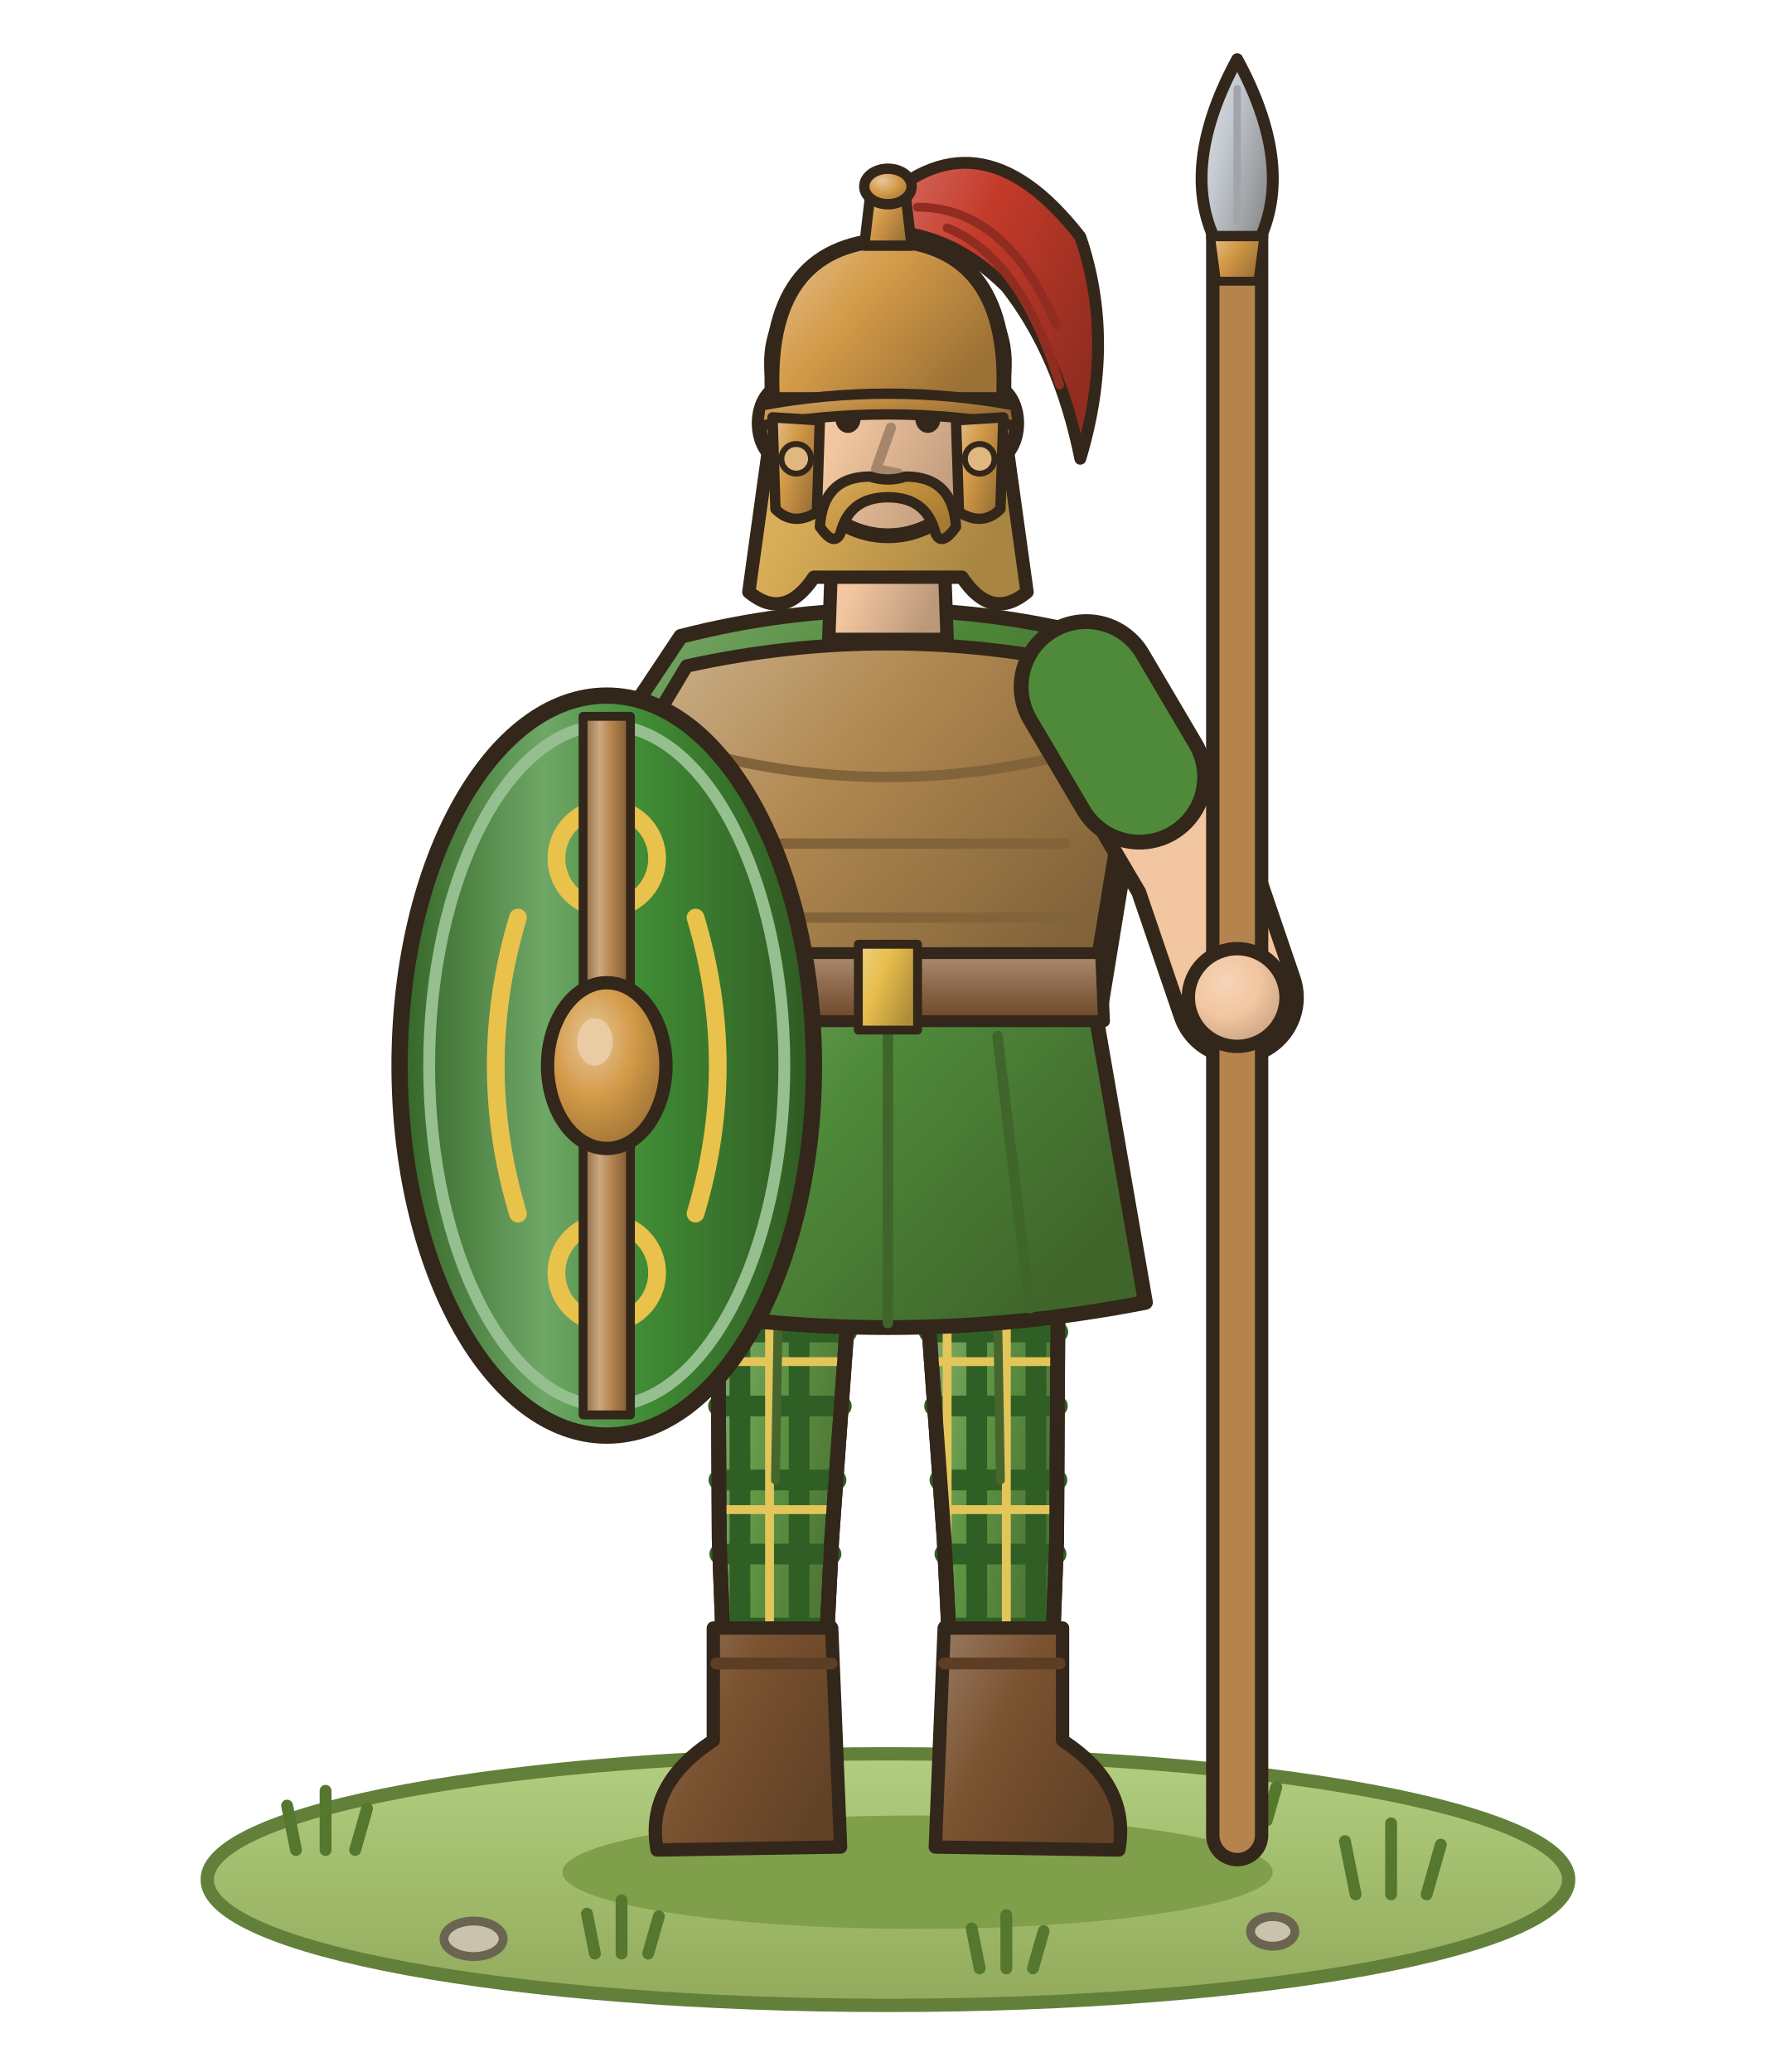
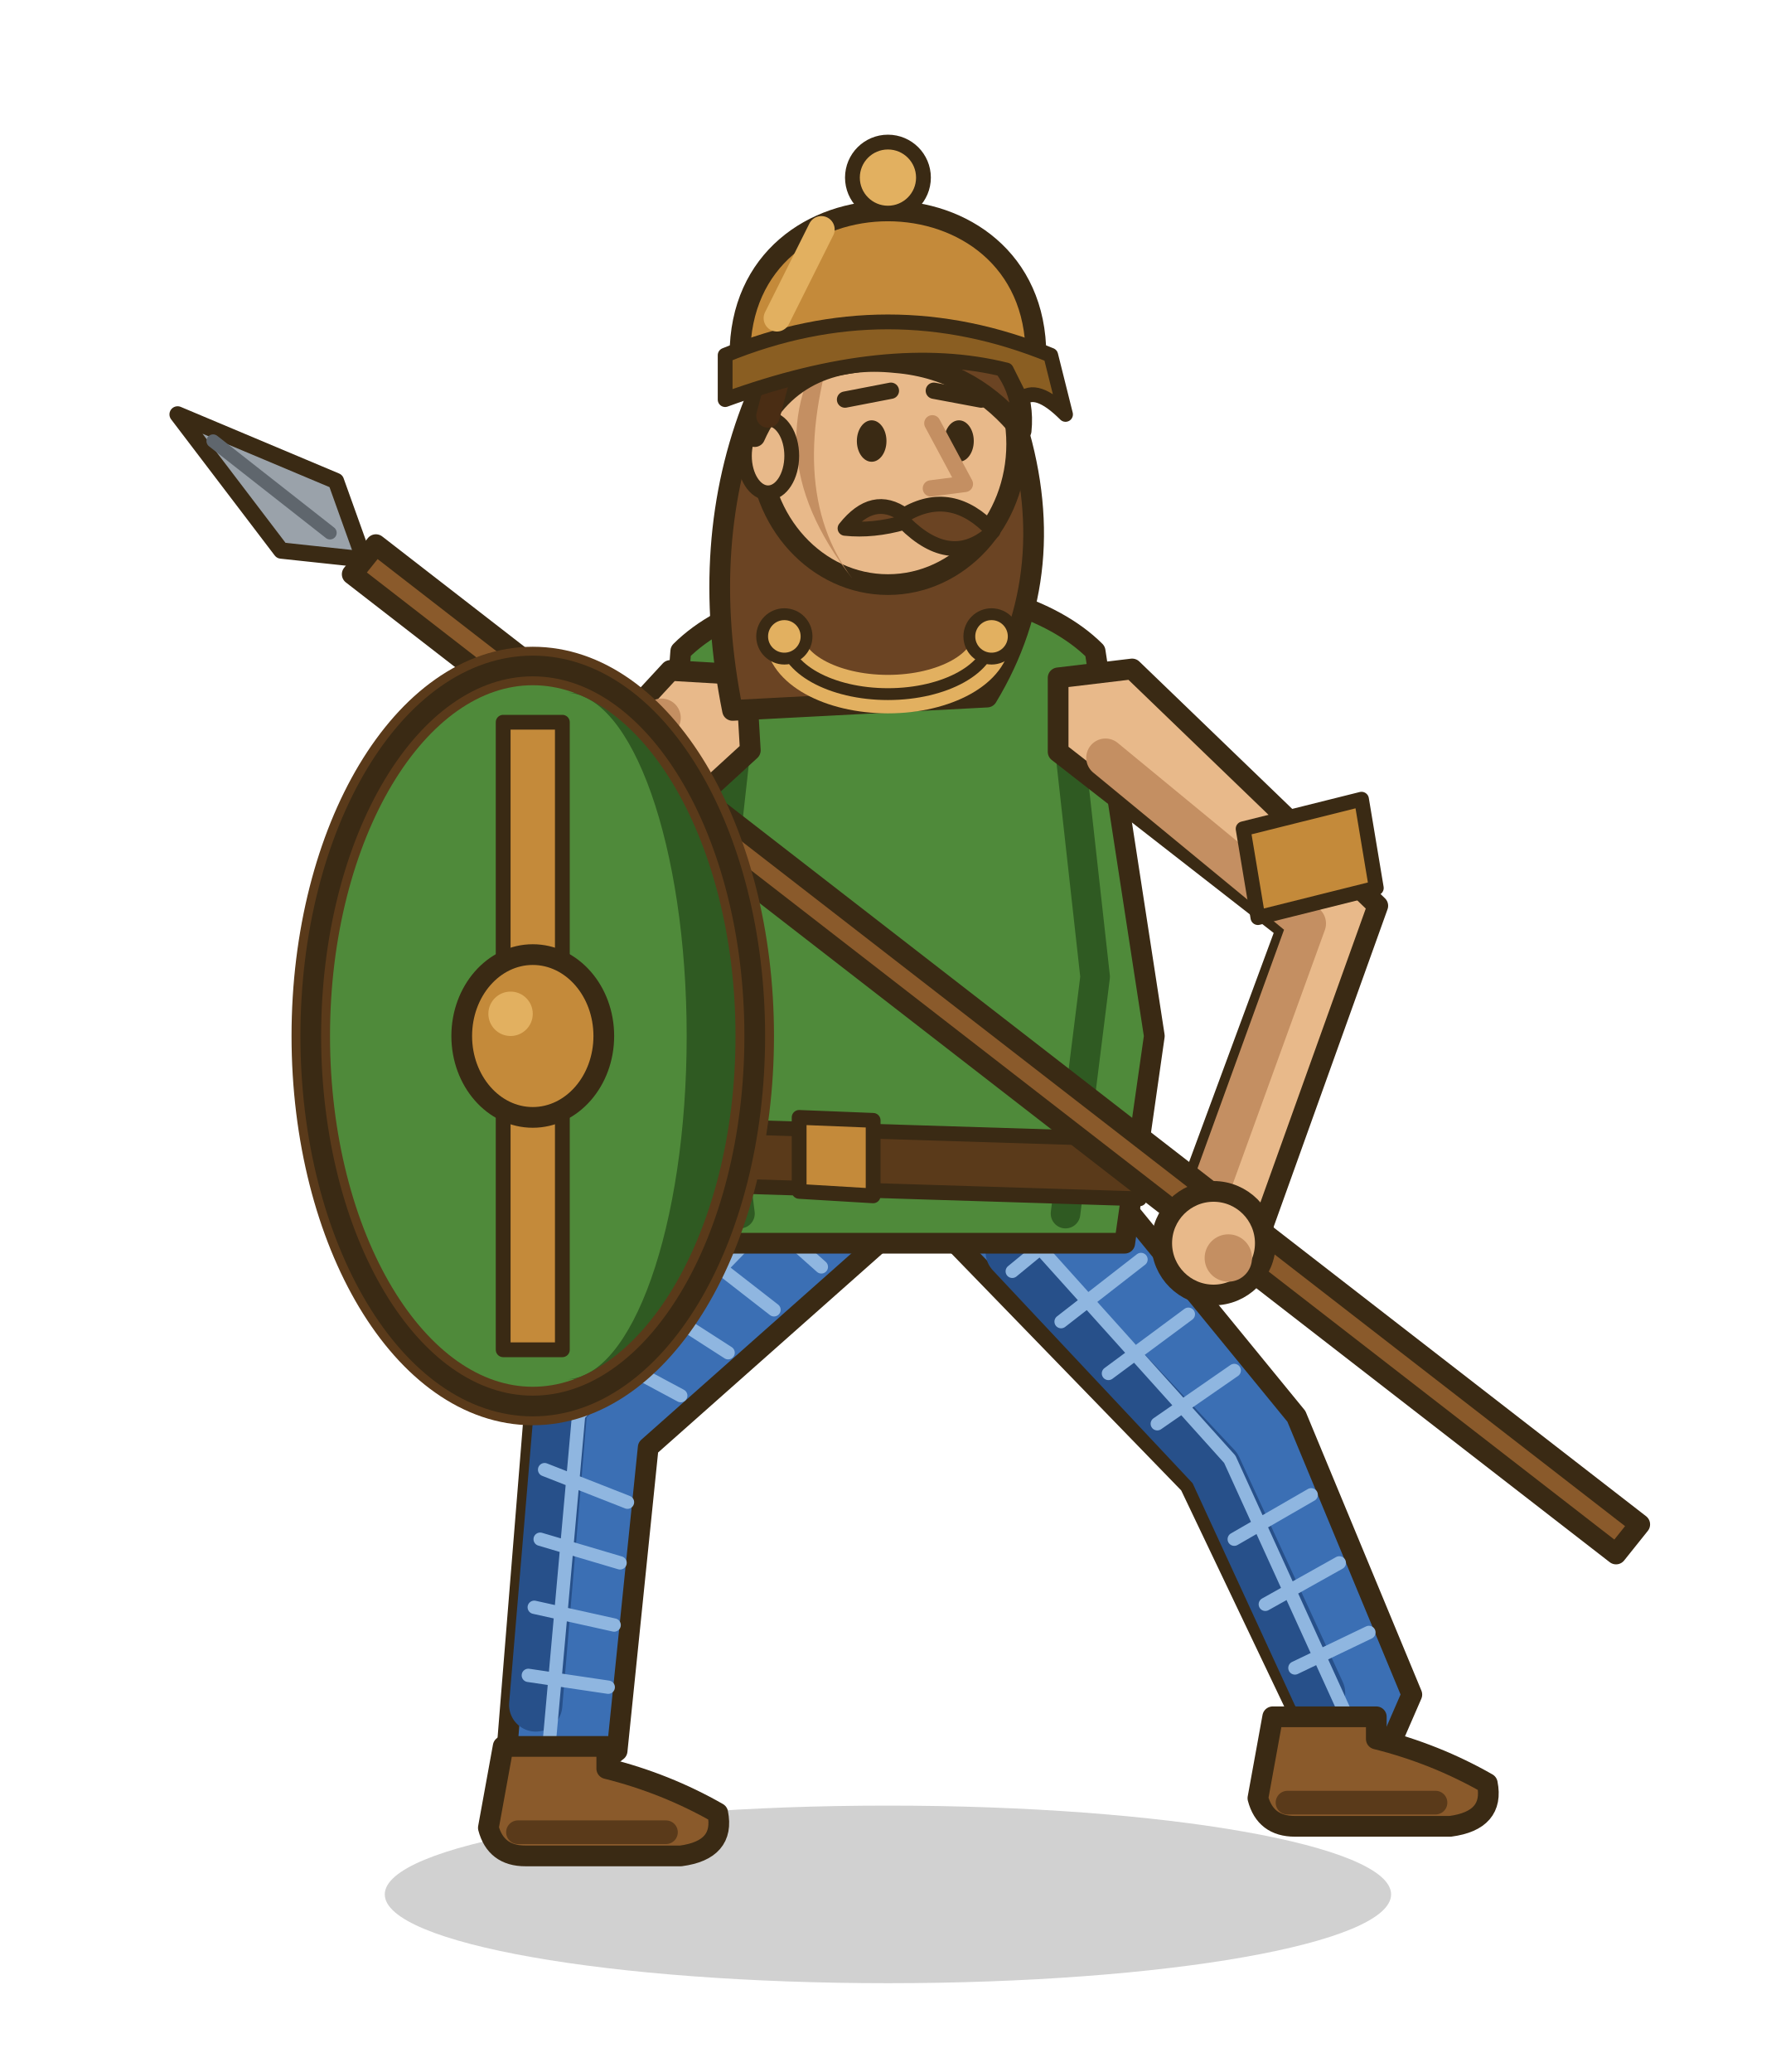
<svg xmlns="http://www.w3.org/2000/svg" viewBox="0 0 120 140">
-   <defs>
-     <linearGradient id="va6c56a" x2="0" y2="1">
-       <stop offset="0" stop-color="#b3ce80" />
-       <stop offset="1" stop-color="#91aa5b" />
-     </linearGradient>
-     <linearGradient id="d5d9442" x1="0" y1="0" x2="1" y2=".6">
-       <stop offset="0" stop-color="#86af71" />
-       <stop offset=".45" stop-color="#5d9442" />
-       <stop offset="1" stop-color="#496c31" />
-     </linearGradient>
-     <linearGradient id="d7a5230" x1="0" y1="0" x2="1" y2=".6">
-       <stop offset="0" stop-color="#9b7d64" />
-       <stop offset=".45" stop-color="#7a5230" />
-       <stop offset="1" stop-color="#624226" />
-     </linearGradient>
-     <linearGradient id="d4f8a3a" x1="0" y1="0" x2="1" y2=".6">
-       <stop offset="0" stop-color="#7ba76b" />
-       <stop offset=".45" stop-color="#4f8a3a" />
-       <stop offset="1" stop-color="#3f652b" />
-     </linearGradient>
-     <linearGradient id="db08850" x1="0" y1="0" x2="1" y2=".6">
-       <stop offset="0" stop-color="#ccb28d" />
-       <stop offset=".45" stop-color="#b08850" />
-       <stop offset="1" stop-color="#83643a" />
-     </linearGradient>
-     <linearGradient id="v8a5a32" x2="0" y2="1">
-       <stop offset="0" stop-color="#ad8c70" />
-       <stop offset="1" stop-color="#6b4526" />
-     </linearGradient>
-     <linearGradient id="de7bd4c" x1="0" y1="0" x2="1" y2=".6">
-       <stop offset="0" stop-color="#eed182" />
-       <stop offset=".45" stop-color="#e7bd4c" />
-       <stop offset="1" stop-color="#ae8d39" />
-     </linearGradient>
-     <linearGradient id="df2c6a0" x1="0" y1="0" x2="1" y2=".6">
-       <stop offset="0" stop-color="#f3ccaa" />
-       <stop offset=".45" stop-color="#f2c6a0" />
-       <stop offset="1" stop-color="#bc987a" />
-     </linearGradient>
-     <linearGradient id="dd8ac56" x1="0" y1="0" x2="1" y2=".6">
-       <stop offset="0" stop-color="#e0bd78" />
-       <stop offset=".45" stop-color="#d8ac56" />
-       <stop offset="1" stop-color="#a88542" />
-     </linearGradient>
-     <linearGradient id="dc8963e" x1="0" y1="0" x2="1" y2=".6">
-       <stop offset="0" stop-color="#d6b06e" />
-       <stop offset=".45" stop-color="#c8963e" />
-       <stop offset="1" stop-color="#a57b33" />
-     </linearGradient>
-     <linearGradient id="dc43a2a" x1="0" y1="0" x2="1" y2=".6">
-       <stop offset="0" stop-color="#d6756a" />
-       <stop offset=".45" stop-color="#c43a2a" />
-       <stop offset="1" stop-color="#912d20" />
-     </linearGradient>
-     <linearGradient id="dd39a48" x1="0" y1="0" x2="1" y2=".6">
-       <stop offset="0" stop-color="#e5c291" />
-       <stop offset=".45" stop-color="#d39a48" />
-       <stop offset="1" stop-color="#9c7135" />
-     </linearGradient>
-     <linearGradient id="dc08c42" x1="0" y1="0" x2="1" y2=".6">
-       <stop offset="0" stop-color="#d3ae7b" />
-       <stop offset=".45" stop-color="#c08c42" />
-       <stop offset="1" stop-color="#926932" />
-     </linearGradient>
-     <radialGradient id="rd39a48" cx=".38" cy=".34" r=".7">
-       <stop offset="0" stop-color="#e7c79a" />
-       <stop offset=".5" stop-color="#d39a48" />
-       <stop offset="1" stop-color="#9f7336" />
-     </radialGradient>
-     <linearGradient id="dc3c9d0" x1="0" y1="0" x2="1" y2=".6">
-       <stop offset="0" stop-color="#e1e4e8" />
-       <stop offset=".45" stop-color="#c3c9d0" />
-       <stop offset="1" stop-color="#909294" />
-     </linearGradient>
-     <radialGradient id="rf2c6a0" cx=".38" cy=".34" r=".7">
-       <stop offset="0" stop-color="#f5d4b8" />
-       <stop offset=".5" stop-color="#f2c6a0" />
-       <stop offset="1" stop-color="#c7a282" />
-     </radialGradient>
-     <linearGradient id="s3f8a34">
-       <stop offset="0" stop-color="#346527" />
-       <stop offset=".35" stop-color="#6fa767" />
-       <stop offset=".6" stop-color="#3f8a34" />
-       <stop offset="1" stop-color="#305922" />
-     </linearGradient>
-     <linearGradient id="sb5834d">
-       <stop offset="0" stop-color="#8a633a" />
-       <stop offset=".35" stop-color="#cba882" />
-       <stop offset=".6" stop-color="#b5834d" />
-       <stop offset="1" stop-color="#7a5733" />
-     </linearGradient>
-   </defs>
-   <g stroke="#33261a" stroke-width="1" stroke-linejoin="round" stroke-linecap="round">
-     <ellipse cx="60" cy="127" rx="46" ry="8.5" fill="url(#va6c56a)" stroke="#62803a" stroke-width=".9" />
-     <ellipse cx="62" cy="126.5" rx="24" ry="3.83" fill="#7f9f4a" stroke="none" />
-     <path d="M20,125 19.4,122M22,125 22,121M24,125 24.8,122.2" fill="none" stroke="#55772e" stroke-width=".8" />
-     <path d="M91.6,128 90.88,124.4M94,128 94,123.2M96.4,128 97.36,124.64" fill="none" stroke="#55772e" stroke-width=".8" />
-     <path d="M40.2,132 39.66,129.3M42,132 42,128.4M43.8,132 44.52,129.48" fill="none" stroke="#55772e" stroke-width=".8" />
-     <path d="M82.4,123 81.92,120.6M84,123 84,119.8M85.6,123 86.24,120.76" fill="none" stroke="#55772e" stroke-width=".8" />
-     <path d="M66.2,133 65.66,130.3M68,133 68,129.4M69.8,133 70.52,130.48" fill="none" stroke="#55772e" stroke-width=".8" />
-     <ellipse cx="32" cy="131" rx="2" ry="1.2" fill="#c9c2ad" stroke="#6b6450" stroke-width=".6" />
-     <ellipse cx="86" cy="130.5" rx="1.5" ry="1" fill="#c9c2ad" stroke="#6b6450" stroke-width=".6" />
-     <path d="M48.5,86 57.5,86 56.2,104 55.4,120 49.2,120 48.6,104Z" fill="url(#d5d9442)" />
-     <path d="M71.5,86 62.5,86 63.8,104 64.6,120 70.8,120 71.4,104Z" fill="url(#d5d9442)" />
-     <path d="M50,86 50,120M54,86 54,120M66,86 66,120M70,86 70,120M48.52,90 57.21,90M62.79,90 71.48,90M48.55,95 56.85,95M63.15,95 71.45,95M48.58,100 56.49,100M63.51,100 71.42,100M48.64,105 56.15,105M63.85,105 71.36,105M48.83,110 55.9,110M64.1,110 71.17,110M49.01,115 55.65,115M64.35,115 70.99,115M49.2,120 55.4,120M64.6,120 70.8,120" fill="none" stroke="#2f5f24" stroke-width="1.4" />
-     <path d="M52,86 52,120M64,86 64,108M68,86 68,120M48.53,92 57.07,92M62.93,92 71.47,92M48.59,102 56.34,102M63.66,102 71.41,102M48.9,112 55.8,112M64.2,112 71.1,112" fill="none" stroke="#e3c55a" stroke-width=".6" />
-     <path d="M48.5,86 57.5,86 56.2,104 55.4,120 49.2,120 48.6,104ZM71.5,86 62.5,86 63.8,104 64.6,120 70.8,120 71.4,104Z" fill="none" />
-     <path d="M52.6,88 52.4,100M67.4,88 67.6,100" fill="none" stroke="#46662e" stroke-width=".6" />
-     <path d="M48.2,110 56.2,110 56.8,124.8 44.4,125Q43.6,120.6 48.2,117.6Z" fill="url(#d7a5230)" stroke-width=".9" />
-     <path d="M71.8,110 63.8,110 63.2,124.8 75.6,125Q76.4,120.6 71.8,117.6Z" fill="url(#d7a5230)" stroke-width=".9" />
-     <path d="M48.4,112.4H56.2M63.8,112.4H71.6" fill="none" stroke="#5d3e24" stroke-width=".8" />
-     <path d="M46.4,66 73.6,66 77.4,88Q60,91.4 42.6,88Z" fill="url(#d4f8a3a)" />
-     <path d="M52.6,70 50.6,88.4M60,70V89.4M67.4,70 69.6,88.4" fill="none" stroke="#3f652b" stroke-width=".7" />
-     <path d="M46,43Q60,39.4 74,43L77.6,48.4 74.4,68 45.6,68 42.4,48.4Z" fill="url(#d4f8a3a)" />
-     <path d="M46.4,45Q60,42 73.6,45L76.6,50 73.8,67 46.2,67 43.4,50Z" fill="url(#db08850)" stroke-width=".9" />
-     <path d="M48,51Q60,54 72,51M48,57H72M48,62H72" fill="none" stroke="#83643a" stroke-width=".7" />
-     <path d="M45.6,64.4 74.4,64.4 74.6,69 45.4,69Z" fill="url(#v8a5a32)" stroke-width=".8" />
-     <path d="M58,63.8 62,63.8 62,69.6 58,69.6Z" fill="url(#de7bd4c)" stroke-width=".6" />
-     <path d="M56.4,32 63.6,32 64,43.2 56,43.2Z" fill="url(#df2c6a0)" stroke-width=".9" />
-     <g transform="translate(60,28)">
-       <path d="M-7.6,-1Q-9.5,-9 0,-9.6 9.5,-9 7.6,-1L9.4,12Q7,14 5,11L-5,11Q-7,14-9.4,12Z" fill="url(#dd8ac56)" stroke-width=".9" />
-       <ellipse cx="-7" cy=".6" rx="1.7" ry="2.5" fill="#f2c6a0" />
-       <ellipse cx="7" cy=".6" rx="1.7" ry="2.5" fill="#f2c6a0" />
-       <ellipse rx="7" ry="8.2" fill="url(#df2c6a0)" />
-       <path d="M-4.5,-1.9-1.5,-1.3M4.5,-1.9 1.5,-1.3" fill="none" stroke="#5a3a20" stroke-width=".9" />
-       <ellipse cx="-2.7" cy=".3" rx=".85" ry=".95" fill="#33261a" stroke="none" />
-       <ellipse cx="2.7" cy=".3" rx=".85" ry=".95" fill="#33261a" stroke="none" />
-       <path d="M.2,.9-.8,3.7 .7,4" fill="none" stroke="#a6866b" stroke-width=".7" />
-       <path d="M-4.6,7.6Q-4.4,4.2-1.2,4.2 0,4.6 1.2,4.2 4.4,4.2 4.6,7.6 3.6,9 3.2,8 2.6,5.6 0,5.6-2.6,5.6-3.2,8-3.6,9-4.6,7.6Z" fill="url(#dc8963e)" stroke-width=".7" />
-       <path d="M-7.4,0Q-8,-9.4 0,-9.4 8,-9.4 7.4,0 6.6,-5 3,-5.6 0,-4.4-3,-5.6-6.6,-5-7.4,0Z" fill="url(#dd8ac56)" stroke-width=".9" />
-       <path d="M-1,-13.8Q6,-21 13,-12 15.4,-5 13,3 11.6,-4 8,-8.6 4,-12.6-1,-12.4Z" fill="url(#dc43a2a)" stroke-width=".8" />
-       <path d="M2,-14Q8,-14 11.4,-6M4,-12.6Q9,-10.6 11.6,-2" fill="none" stroke="#912d20" stroke-width=".6" />
-       <path d="M-7.8,-1Q-8.4,-11.4 0,-11.8 8.4,-11.4 7.8,-1Z" fill="url(#dd39a48)" />
-       <path d="M-8.6,-.6Q0,-2.2 8.6,-.6L8.8,.8Q0,-.8-8.8,.8Z" fill="url(#dc08c42)" stroke-width=".7" />
-       <path d="M-1.6,-11.4 1.6,-11.4 1.2,-14.8-1.2,-14.8Z" fill="url(#dd39a48)" stroke-width=".7" />
-       <ellipse cx="0" cy="-15.4" rx="1.6" ry="1.2" fill="url(#rd39a48)" stroke-width=".7" />
-       <path d="M-7.8,.2-4.6,.4-4.8,6.6Q-6.4,7.6-7.6,6.4Z" fill="url(#dd39a48)" stroke-width=".7" />
-       <path d="M7.8,.2 4.6,.4 4.8,6.6Q6.4,7.6 7.6,6.4Z" fill="url(#dd39a48)" stroke-width=".7" />
-       <circle cx="-6.2" cy="3" r="1" fill="#e0b87f" stroke-width=".4" />
-       <circle cx="6.2" cy="3" r="1" fill="#e0b87f" stroke-width=".4" />
-     </g>
-     <path d="M73.4,46.4 80.6,58.6 83.6,67.4" fill="none" stroke-width="9" />
-     <path d="M73.4,46.4 80.6,58.6 83.6,67.4" fill="none" stroke="#f2c6a0" stroke-width="7" />
-     <path d="M73.4,46.4 77,52.5" fill="none" stroke-width="9.8" />
-     <path d="M73.4,46.4 77,52.5" fill="none" stroke="#4f8a3a" stroke-width="7.8" />
-     <path d="M83.6,124 83.6,14" fill="none" stroke-width="4.2" />
-     <path d="M83.6,124 83.6,14" fill="none" stroke="#b5834d" stroke-width="2.4" />
-     <path d="M83.6,4Q87.4,11 85.2,16L82,16Q79.8,11 83.6,4Z" fill="url(#dc3c9d0)" stroke-width=".8" />
-     <path d="M83.6,6V15" fill="none" stroke="#a1a4a8" stroke-width=".5" />
-     <path d="M81.8,16 85.4,16 85,19 82.2,19Z" fill="url(#dd39a48)" stroke-width=".6" />
-     <circle cx="83.6" cy="67.4" r="3.3" fill="url(#rf2c6a0)" stroke-width=".9" />
-     <g transform="translate(41,72)">
-       <ellipse rx="14" ry="25" fill="url(#s3f8a34)" stroke-width="1.1" />
-       <ellipse rx="12" ry="23" fill="none" stroke="#95bf8f" stroke-width=".8" />
-       <circle cx="0" cy="-14" r="3.4" fill="none" stroke="#e9c24c" stroke-width="1.2" />
-       <circle cx="0" cy="14" r="3.4" fill="none" stroke="#e9c24c" stroke-width="1.2" />
-       <path d="M-6,-10Q-9,0-6,10M6,-10Q9,0 6,10" fill="none" stroke="#e9c24c" stroke-width="1.2" />
-       <path d="M-1.6,-23.6 1.6,-23.6 1.6,23.6-1.6,23.6Z" fill="url(#sb5834d)" stroke-width=".6" />
-       <ellipse rx="4" ry="5.6" fill="url(#rd39a48)" stroke-width=".9" />
-       <ellipse cx="-.8" cy="-1.6" rx="1.2" ry="1.6" fill="#e9cca4" stroke="none" />
-     </g>
+   <ellipse cx="60" cy="128" rx="34" ry="6" fill="#000" fill-opacity=".18" />
+   <g stroke="#3a2a14" stroke-width="1.4" stroke-linejoin="round" stroke-linecap="round">
+     <polygon points="59.3,76.7 52.3,76.3 36.2,94.2 34.3,117.7 37.7,121.4 41.7,118.3 43.8,97.8 59.7,83.7" fill="#3b6fb4" />
+     <path d="M51.5,80.7 L37.9,95 L36.2,115.2" fill="none" stroke="#27508a" stroke-width="3.6" />
+     <path d="M50.1,80.8 L55.5,85.6 M46.9,84.3 L52.3,88.5 M43.6,87.8 L49.2,91.4 M40.4,91.3 L46,94.3 M36.8,99.3 L42.4,101.5 M36.5,104 L41.9,105.6 M36.1,108.6 L41.5,109.8 M35.7,113.2 L41.1,114 M55.1,79.1 L39.1,95.6 L37.1,117.9" fill="none" stroke="#8fb6e0" stroke-width="0.9" />
+     <path d="M41,118 L34,118 L33,123.5 Q33.5,125.4 35.5,125.4 L46,125.4 Q49,125 48.5,122.5 Q45,120.5 41,119.5 Z" fill="#8a5a2b" />
+     <path d="M45,123.8 L35,123.8" fill="none" stroke="#5a3a1a" stroke-width="1.6" />
+     <polygon points="64.9,76.5 64.1,83.5 80.4,100.3 88.6,117.5 93.4,119.1 95.4,114.5 87.6,95.7 71.9,76.5" fill="#3b6fb4" />
+     <path d="M68.4,84.6 L82.1,99.2 L89.1,114.4" fill="none" stroke="#27508a" stroke-width="3.6" />
+     <path d="M68.4,85.9 L74,81.3 M71.7,89.3 L77.1,85.1 M74.9,92.8 L80.3,88.8 M78.2,96.2 L83.4,92.6 M83.4,104 L88.6,101 M85.5,108.4 L90.5,105.6 M87.5,112.7 L92.5,110.3 M67.1,80.8 L83.1,98.6 L91.2,116.4" fill="none" stroke="#8fb6e0" stroke-width="0.9" />
+     <path d="M93,116 L86,116 L85,121.5 Q85.5,123.4 87.5,123.4 L98,123.4 Q101,123 100.5,120.5 Q97,118.5 93,117.5 Z" fill="#8a5a2b" />
+     <path d="M97,121.8 L87,121.8" fill="none" stroke="#5a3a1a" stroke-width="1.6" />
+     <path d="M46,44 C52,38 68,38 74,44 L78,70 L76,84 L46,84 L44,70 Z" fill="#4f8a3a" />
+     <path d="M50,48 L48,66 L50,82" fill="none" stroke="#2f5a22" stroke-width="2" />
+     <path d="M72,48 L74,66 L72,82" fill="none" stroke="#2f5a22" stroke-width="2" />
+     <polygon points="45,76 77,77 77,81 45,80" fill="#5a3a1a" stroke-width="1" />
+     <polygon points="54,75.5 59,75.7 59,80.8 54,80.5" fill="#c48a3a" stroke-width="1" />
+     <polygon points="71.5,45.8 71.5,50.8 86.9,62.8 79.4,83.1 81.2,86.3 84.6,84.9 93.1,61.2 76.5,45.2" fill="#e8b98a" />
+     <path d="M74.7,51.2 L88.3,62.4 L81.3,81.7" fill="none" stroke="#c48f62" stroke-width="2.6" />
+     <polygon points="110.8,103 25.4,36.8 23.8,38.8 109.2,105" fill="#8a5a2b" />
+     <polygon points="12,28 22.7,32.5 24.6,37.8 19,37.2" fill="#9aa2aa" stroke-width="1.1" />
+     <path d="M22.3,36 L14.4,29.8" fill="none" stroke="#5f666d" stroke-width="0.9" />
+     <circle cx="82" cy="84" r="3.5" fill="#e8b98a" />
+     <circle cx="83" cy="85" r="1.6" fill="#c48f62" stroke="none" />
+     <path d="M84,56 L92,54 L93,60 L85,62 Z" fill="#c48a3a" stroke-width="1" />
+     <polygon points="50.4,45.6 45.3,45.3 33.1,58.5 31.3,69.5 33.5,72.4 36.7,70.5 38.9,61.5 50.7,50.7" fill="#e8b98a" />
+     <path d="M44.7,48.5 L34.5,59.2 L32.9,67.8" fill="none" stroke="#c48f62" stroke-width="2.6" />
+     <ellipse cx="36" cy="70" rx="15" ry="25" fill="#4f8a3a" />
+     <path d="M38.2,46.8 A12.8,23.2 0 0 1 38.2,93.2 A8.2,23.2 0 0 0 38.2,46.8 Z" fill="#2f5a22" stroke="none" />
+     <path d="M34,48.8 L38,48.8 L38,91.2 L34,91.2 Z" fill="#c48a3a" stroke-width="1" />
+     <ellipse cx="36" cy="70" rx="15" ry="25" fill="none" stroke="#5a3a1a" stroke-width="2.6" />
+     <ellipse cx="36" cy="70" rx="15" ry="25" fill="none" />
+     <ellipse cx="36" cy="70" rx="4.8" ry="5.5" fill="#c48a3a" />
+     <circle cx="34.5" cy="68.5" r="1.5" fill="#e2b060" stroke="none" />
+     <path d="M68.5,28.1 Q71.9,38.5 66.7,47.1 L49.5,48 Q47.2,36.6 51,27.1 Z" fill="#6b4423" />
+     <ellipse cx="60" cy="30" rx="8.7" ry="9.5" fill="#e8b98a" />
+     <path d="M56.7,21.9 Q50.5,30 57.6,39.1 Q52.9,32.9 56.7,21.9 Z" fill="#c48f62" stroke="none" />
+     <ellipse cx="51.9" cy="30.8" rx="1.6" ry="2.5" fill="#e8b98a" stroke-width="1" />
+     <ellipse cx="64.8" cy="29.8" rx="1" ry="1.4" fill="#3a2a14" stroke="none" />
+     <ellipse cx="58.9" cy="29.8" rx="1" ry="1.4" fill="#3a2a14" stroke="none" />
+     <path d="M66.3,27 L63.1,26.4" fill="none" stroke="#3a2a14" stroke-width="1.1" />
+     <path d="M60.2,26.4 L57.1,27" fill="none" stroke="#3a2a14" stroke-width="1.1" />
+     <path d="M63,28.6 L65.2,32.7 L62.9,33" fill="none" stroke="#c48f62" stroke-width="1.1" />
+     <path d="M65.2,35.5 L61.9,35.7" fill="none" stroke="#c48f62" stroke-width="1.1" />
+     <path d="M67.1,35.9 Q64.3,32.9 61.1,34.8 Q59,33.3 57.1,35.7 Q59,35.9 61.1,35.3 Q64.3,38.5 67.1,35.9 Z" fill="#6b4423" stroke-width="1" />
+     <path d="M69,29.1 C70,19.5 50.5,17.6 51,29.5 C52.9,25.2 56.7,24.1 60.5,24.5 C64.3,24.8 67.1,26.7 69,29.1 Z" fill="#6b4423" />
+     <path d="M57.1,21 L52.9,24.3 L51.9,28.1" fill="none" stroke="#4a2d14" stroke-width="1.6" />
+     <path d="M53,43 A7,3.9 0 0 0 67,43" fill="none" stroke="#e2b060" stroke-width="2.6" />
+     <path d="M53,43 A7,3.9 0 0 0 67,43" fill="none" stroke="#3a2a14" stroke-width="0.8" />
+     <circle cx="53" cy="43" r="1.5" fill="#e2b060" stroke-width="0.8" />
+     <circle cx="67" cy="43" r="1.5" fill="#e2b060" stroke-width="0.8" />
+     <path d="M50,24 C50,11 70,11 70,24 Q60,20 50,24 Z" fill="#c48a3a" />
+     <path d="M49,24 Q60,19.5 71,24 L72,28 Q70,26 69,27 L68,25 Q60,23 49,27 Z" fill="#8a5e22" stroke-width="1" />
+     <circle cx="60" cy="12" r="2.4" fill="#e2b060" stroke-width="1" />
+     <path d="M55.5,15.5 L52.5,21.5" fill="none" stroke="#e2b060" stroke-width="1.8" />
  </g>
</svg>
